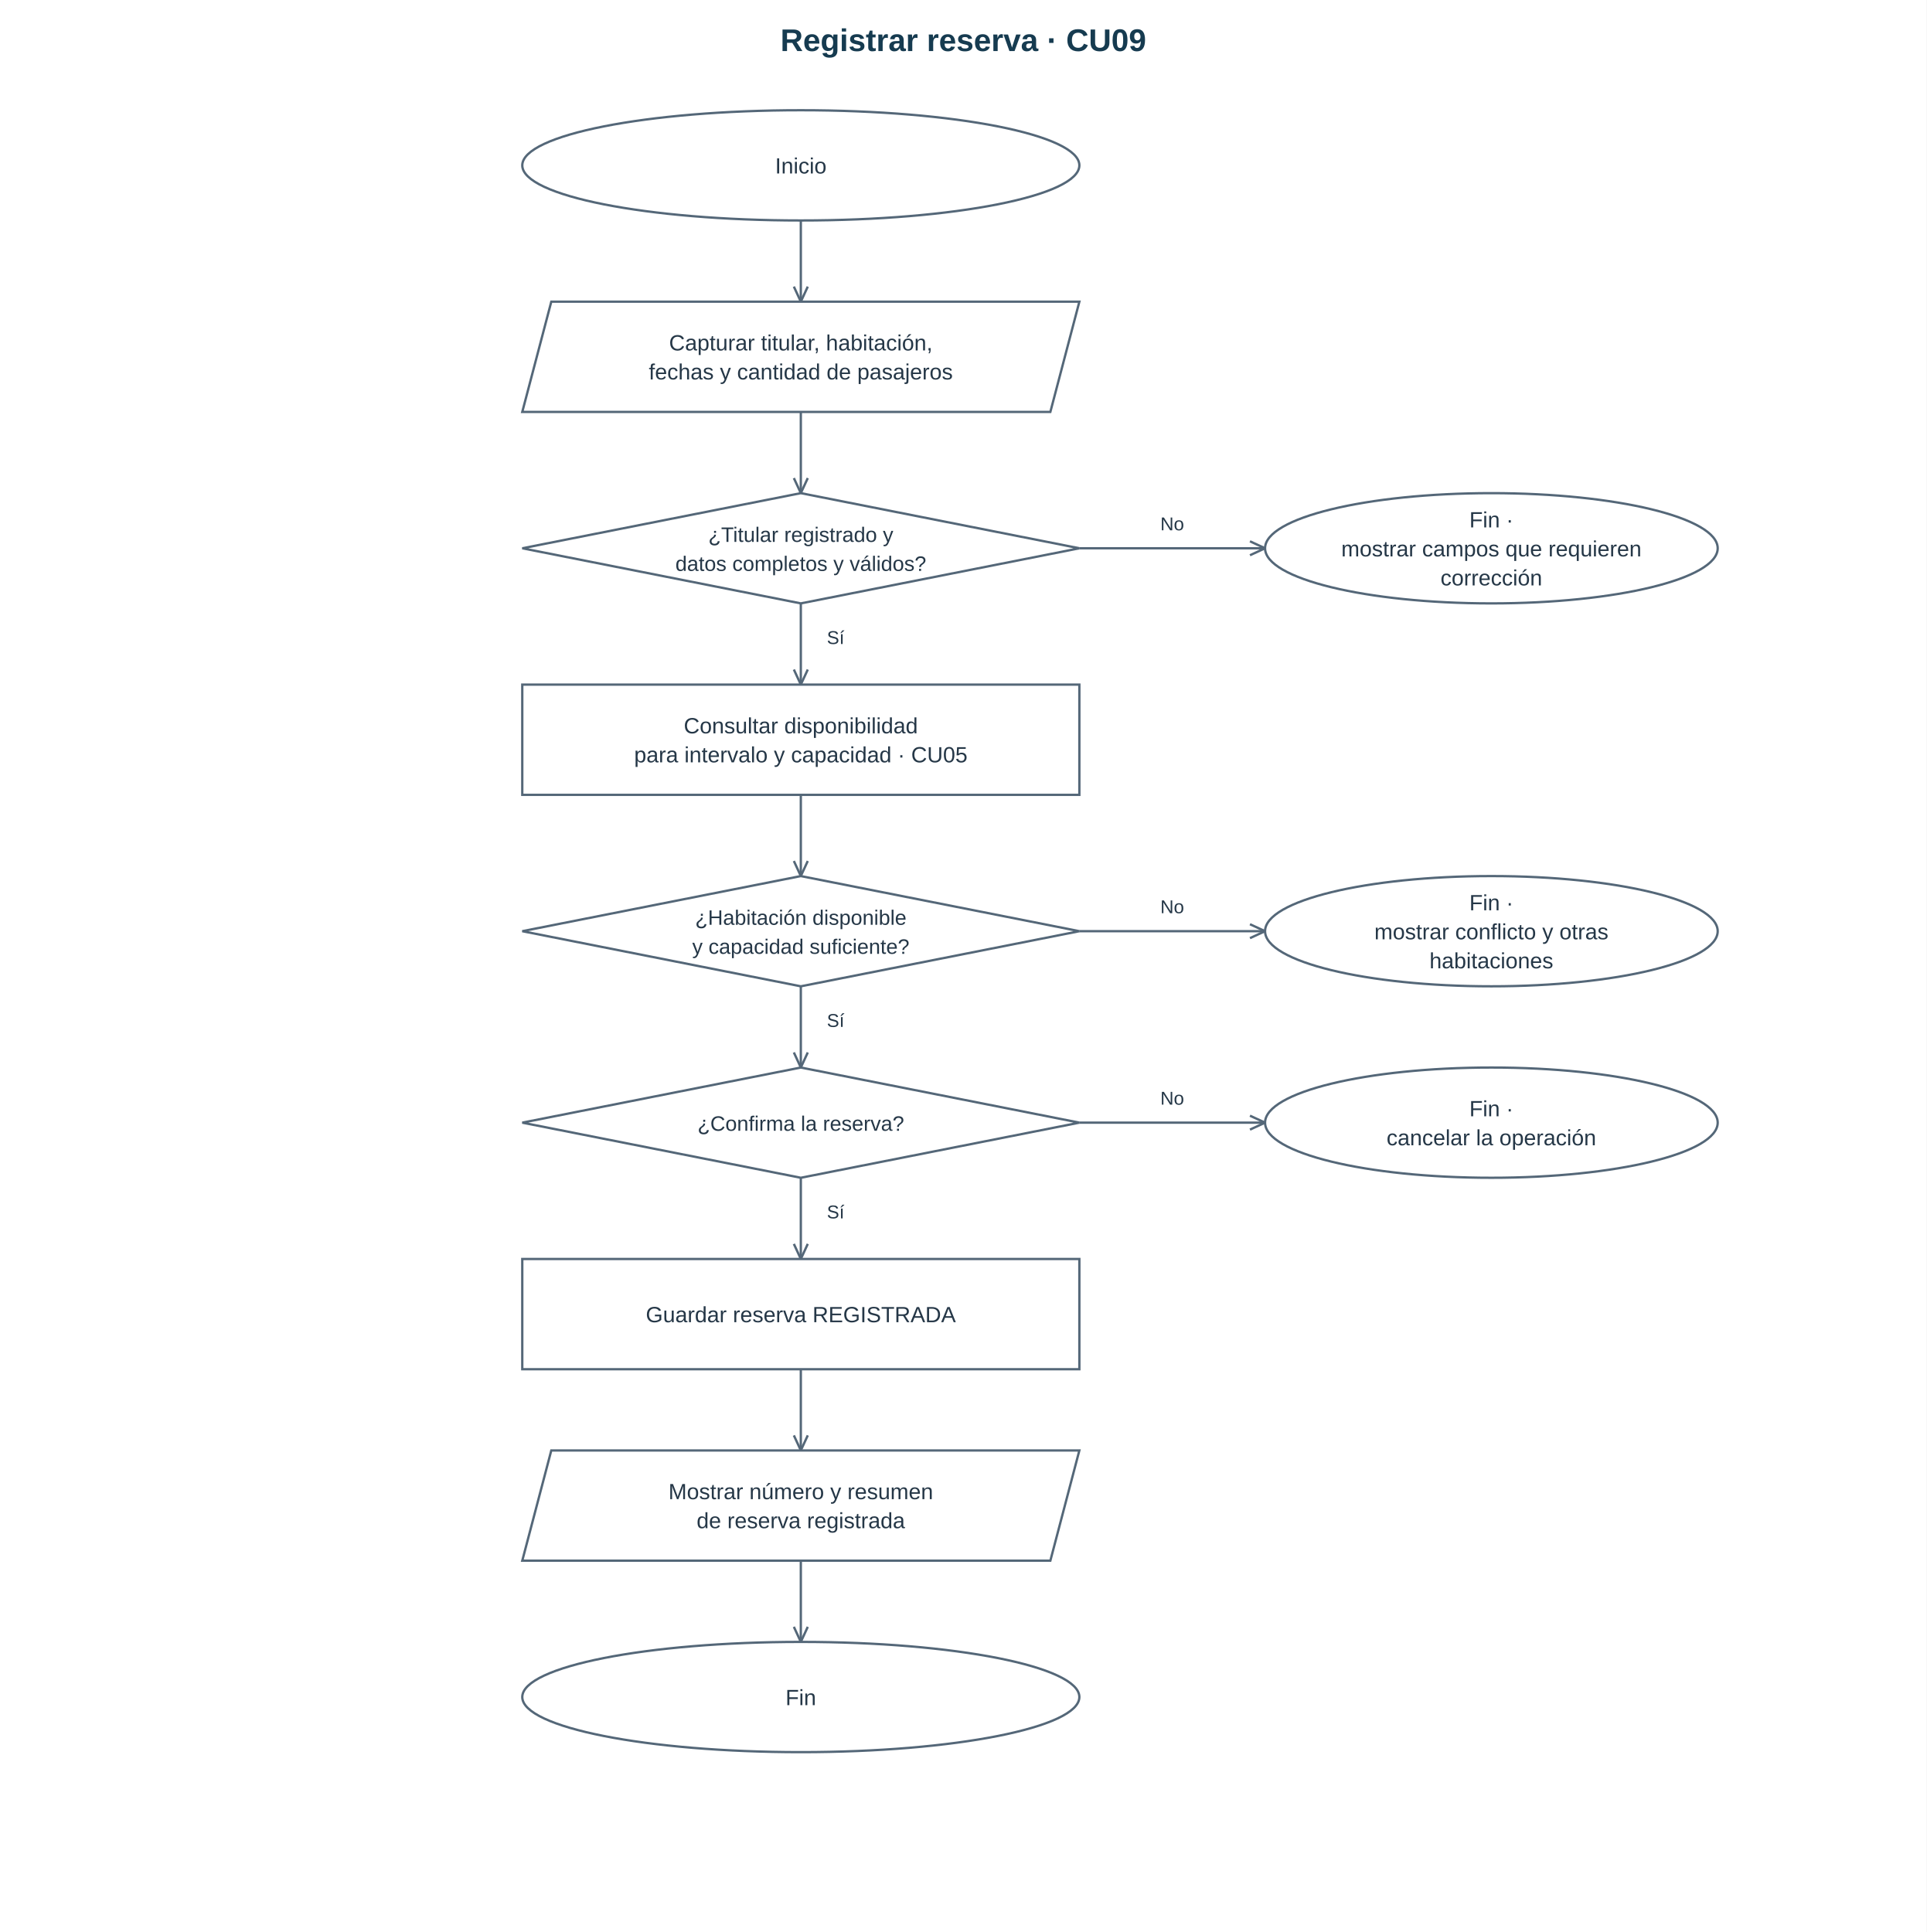
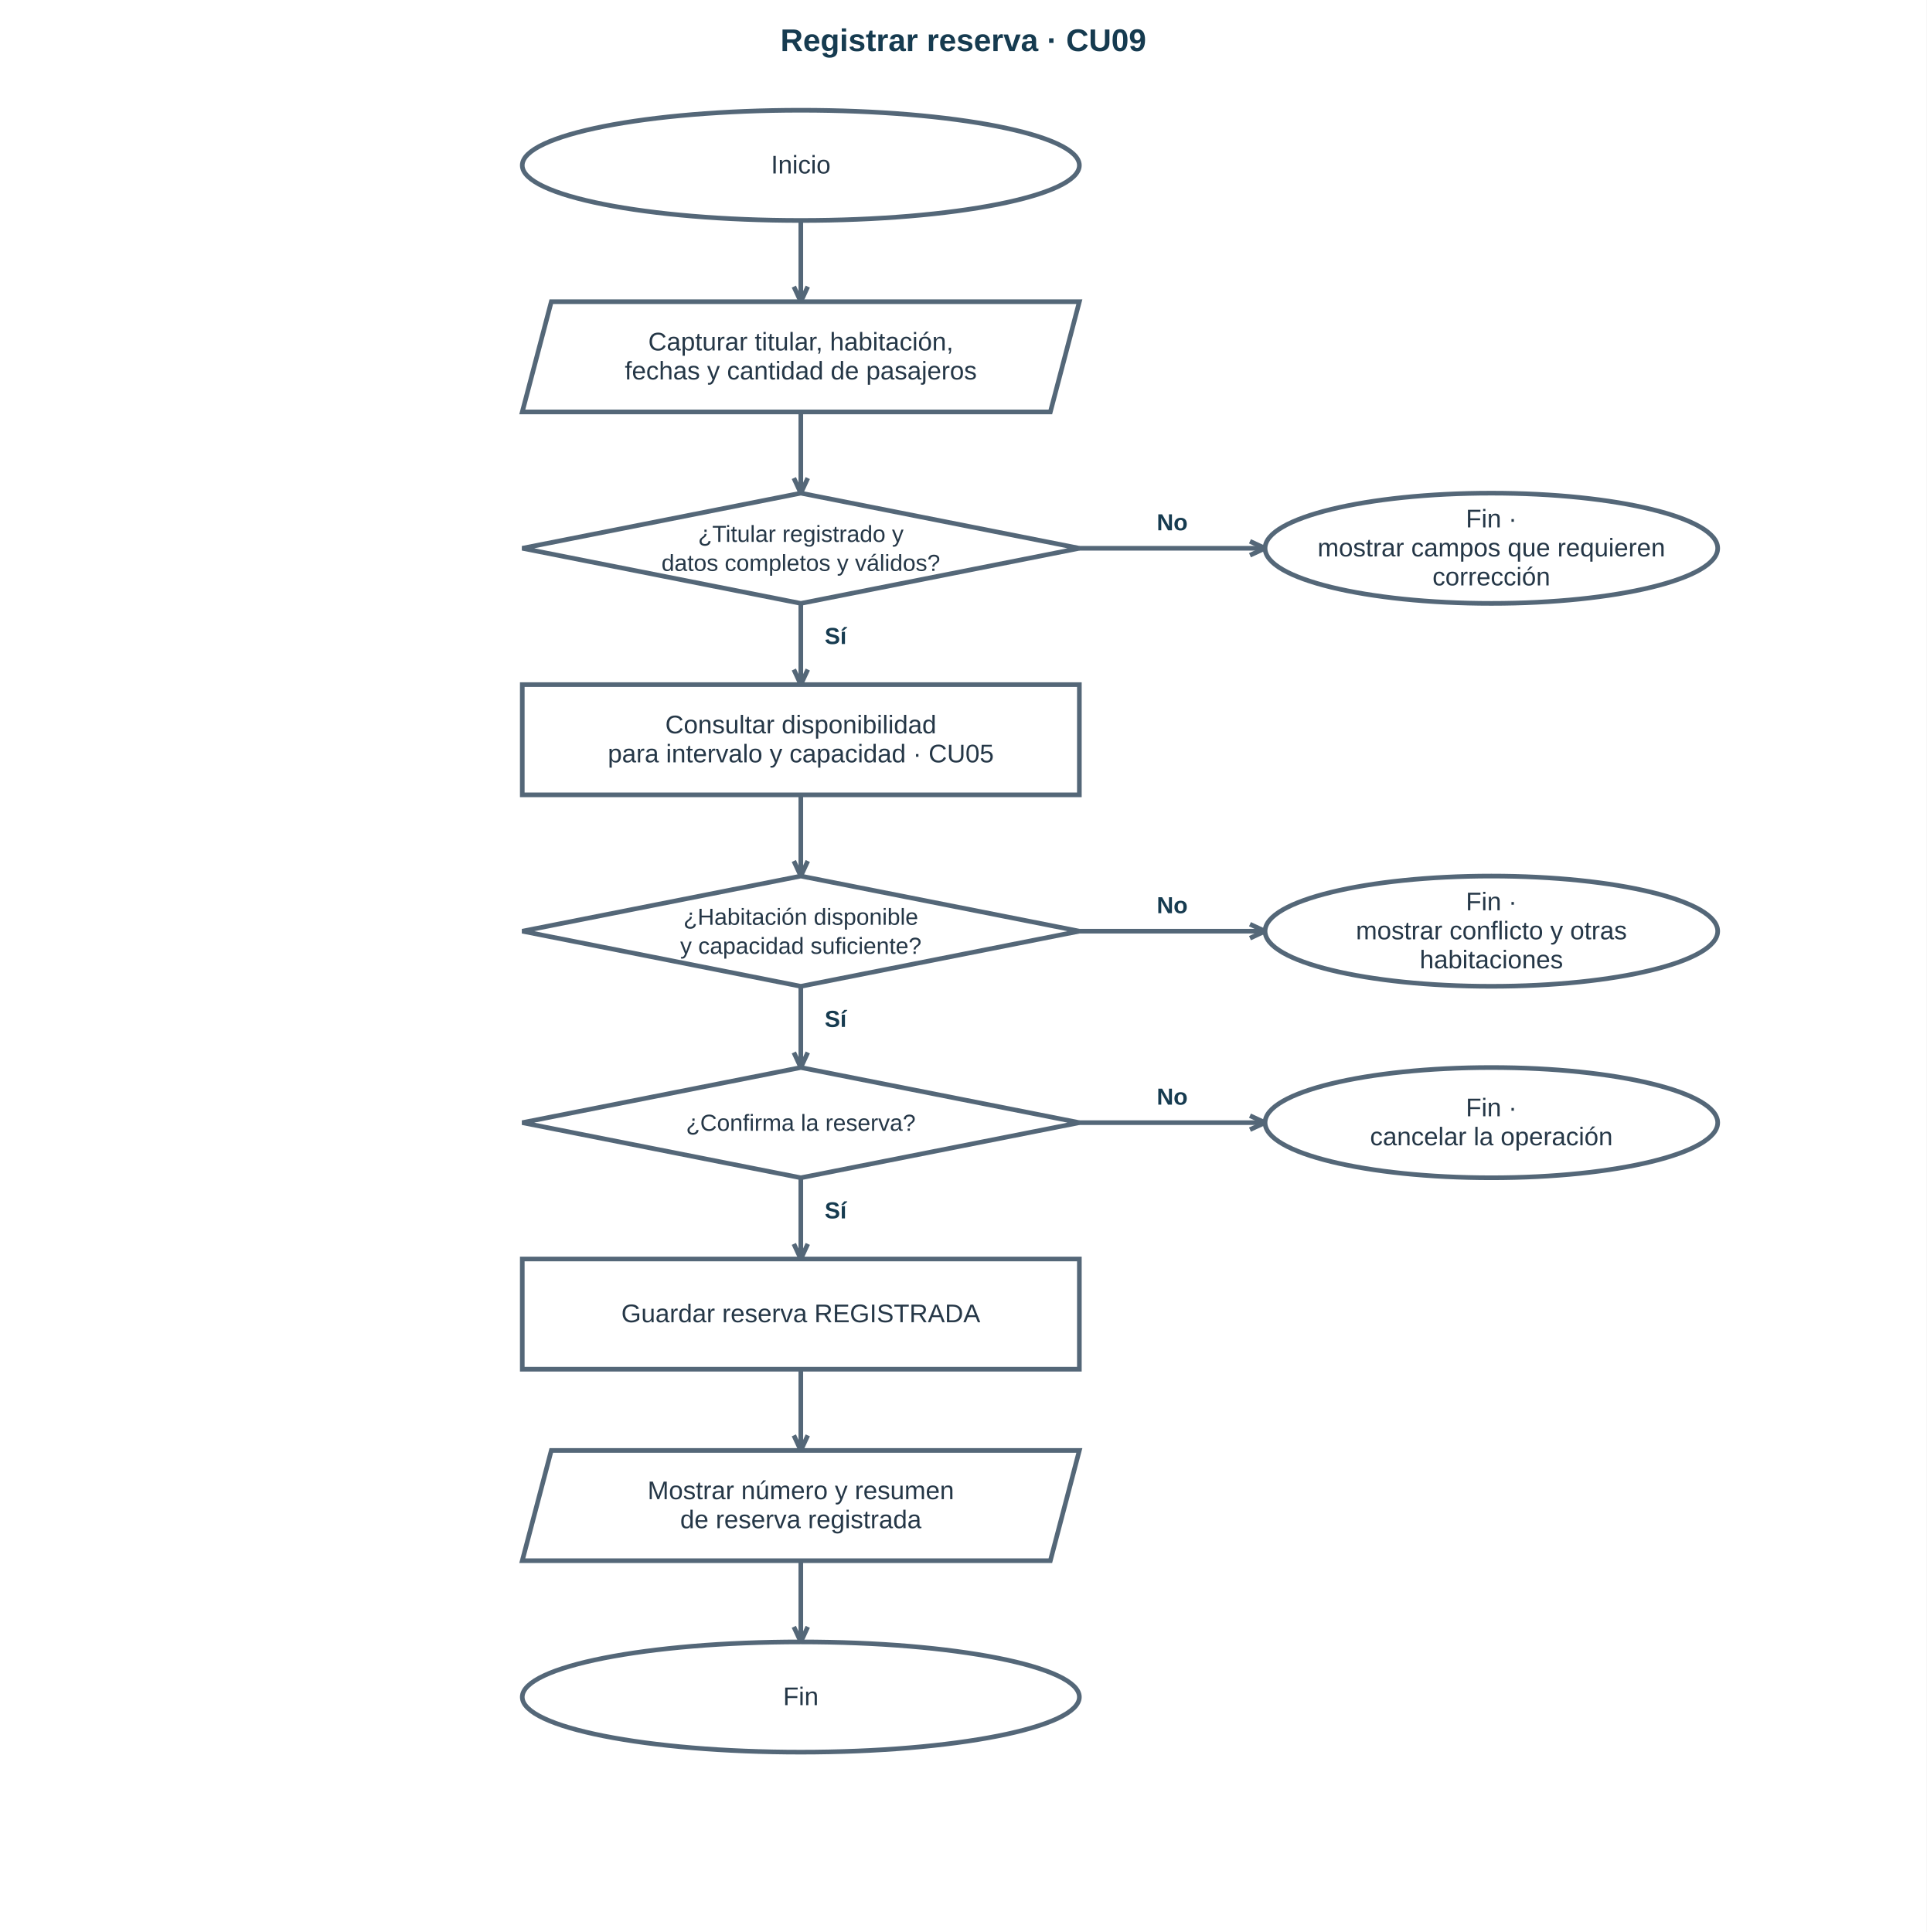
<svg xmlns="http://www.w3.org/2000/svg" width="1660" height="1665" viewBox="0 0 1660 1665">
  <rect width="100%" height="100%" fill="white" />
  <g font-family="Arial,sans-serif">
    <text x="830.0" y="44" font-size="27" text-anchor="middle" fill="#163b50" font-weight="bold">Registrar reserva · CU09</text>
-     <path d="M690.0,190 L690.0,260" fill="none" stroke="#546778" stroke-width="2" />
-     <path d="M684.0,247.0 L690.0,260 L696.0,247.0" fill="none" stroke="#546778" stroke-width="2" />
-     <path d="M690.0,355 L690.0,425" fill="none" stroke="#546778" stroke-width="2" />
-     <path d="M684.0,412.0 L690.0,425 L696.0,412.0" fill="none" stroke="#546778" stroke-width="2" />
-     <path d="M690.0,520 L690.0,590" fill="none" stroke="#546778" stroke-width="2" />
-     <path d="M684.0,577.0 L690.0,590 L696.0,577.0" fill="none" stroke="#546778" stroke-width="2" />
-     <text x="720" y="555" font-size="16" text-anchor="middle" fill="#253747" font-weight="normal">Sí</text>
-     <path d="M690.0,685 L690.0,755" fill="none" stroke="#546778" stroke-width="2" />
-     <path d="M684.0,742.0 L690.0,755 L696.0,742.0" fill="none" stroke="#546778" stroke-width="2" />
-     <path d="M690.0,850 L690.0,920" fill="none" stroke="#546778" stroke-width="2" />
-     <path d="M684.0,907.0 L690.0,920 L696.0,907.0" fill="none" stroke="#546778" stroke-width="2" />
-     <text x="720" y="885" font-size="16" text-anchor="middle" fill="#253747" font-weight="normal">Sí</text>
-     <path d="M690.0,1015 L690.0,1085" fill="none" stroke="#546778" stroke-width="2" />
-     <path d="M684.0,1072.0 L690.0,1085 L696.0,1072.0" fill="none" stroke="#546778" stroke-width="2" />
-     <text x="720" y="1050" font-size="16" text-anchor="middle" fill="#253747" font-weight="normal">Sí</text>
-     <path d="M690.0,1180 L690.0,1250" fill="none" stroke="#546778" stroke-width="2" />
-     <path d="M684.0,1237.0 L690.0,1250 L696.0,1237.0" fill="none" stroke="#546778" stroke-width="2" />
-     <path d="M690.0,1345 L690.0,1415" fill="none" stroke="#546778" stroke-width="2" />
-     <path d="M684.0,1402.0 L690.0,1415 L696.0,1402.0" fill="none" stroke="#546778" stroke-width="2" />
-     <path d="M930,472.5 L1090,472.5" fill="none" stroke="#546778" stroke-width="2" />
-     <path d="M1077.0,478.5 L1090,472.5 L1077.0,466.5" fill="none" stroke="#546778" stroke-width="2" />
-     <text x="1010" y="457" font-size="16" text-anchor="middle" fill="#253747" font-weight="normal">No</text>
-     <path d="M930,802.5 L1090,802.5" fill="none" stroke="#546778" stroke-width="2" />
-     <path d="M1077.0,808.5 L1090,802.5 L1077.0,796.5" fill="none" stroke="#546778" stroke-width="2" />
-     <text x="1010" y="787" font-size="16" text-anchor="middle" fill="#253747" font-weight="normal">No</text>
-     <path d="M930,967.5 L1090,967.5" fill="none" stroke="#546778" stroke-width="2" />
-     <path d="M1077.0,973.5 L1090,967.5 L1077.0,961.5" fill="none" stroke="#546778" stroke-width="2" />
-     <text x="1010" y="952" font-size="16" text-anchor="middle" fill="#253747" font-weight="normal">No</text>
-     <ellipse cx="690.0" cy="142.5" rx="240.0" ry="47.5" fill="#ffffff" stroke="#546778" stroke-width="2" />
-     <text x="690.0" y="149.5" font-size="19" text-anchor="middle" fill="#253747" font-weight="normal">Inicio</text>
-     <path d="M475,260 L930,260 L905,355 L450,355 Z" fill="#ffffff" stroke="#546778" stroke-width="2" />
-     <text x="690.0" y="302.0" font-size="19" text-anchor="middle" fill="#253747" font-weight="normal">Capturar titular, habitación,</text>
-     <text x="690.0" y="327.0" font-size="19" text-anchor="middle" fill="#253747" font-weight="normal">fechas y cantidad de pasajeros</text>
-     <path d="M690.0,425 L930,472.5 L690.0,520 L450,472.5 Z" fill="#ffffff" stroke="#546778" stroke-width="2" />
-     <text x="690.0" y="467.0" font-size="18" text-anchor="middle" fill="#253747" font-weight="normal">¿Titular registrado y</text>
-     <text x="690.0" y="492.0" font-size="18" text-anchor="middle" fill="#253747" font-weight="normal">datos completos y válidos?</text>
-     <path d="M450,590 L930,590 L930,685 L450,685 Z" fill="#ffffff" stroke="#546778" stroke-width="2" />
-     <text x="690.0" y="632.0" font-size="19" text-anchor="middle" fill="#253747" font-weight="normal">Consultar disponibilidad</text>
-     <text x="690.0" y="657.0" font-size="19" text-anchor="middle" fill="#253747" font-weight="normal">para intervalo y capacidad · CU05</text>
-     <path d="M690.0,755 L930,802.5 L690.0,850 L450,802.5 Z" fill="#ffffff" stroke="#546778" stroke-width="2" />
-     <text x="690.0" y="797.0" font-size="18" text-anchor="middle" fill="#253747" font-weight="normal">¿Habitación disponible</text>
-     <text x="690.0" y="822.0" font-size="18" text-anchor="middle" fill="#253747" font-weight="normal">y capacidad suficiente?</text>
-     <path d="M690.0,920 L930,967.5 L690.0,1015 L450,967.5 Z" fill="#ffffff" stroke="#546778" stroke-width="2" />
-     <text x="690.0" y="974.5" font-size="18" text-anchor="middle" fill="#253747" font-weight="normal">¿Confirma la reserva?</text>
-     <path d="M450,1085 L930,1085 L930,1180 L450,1180 Z" fill="#ffffff" stroke="#546778" stroke-width="2" />
-     <text x="690.0" y="1139.5" font-size="19" text-anchor="middle" fill="#253747" font-weight="normal">Guardar reserva REGISTRADA</text>
-     <path d="M475,1250 L930,1250 L905,1345 L450,1345 Z" fill="#ffffff" stroke="#546778" stroke-width="2" />
-     <text x="690.0" y="1292.0" font-size="19" text-anchor="middle" fill="#253747" font-weight="normal">Mostrar número y resumen</text>
-     <text x="690.0" y="1317.0" font-size="19" text-anchor="middle" fill="#253747" font-weight="normal">de reserva registrada</text>
-     <ellipse cx="690.0" cy="1462.5" rx="240.0" ry="47.5" fill="#ffffff" stroke="#546778" stroke-width="2" />
-     <text x="690.0" y="1469.5" font-size="19" text-anchor="middle" fill="#253747" font-weight="normal">Fin</text>
-     <ellipse cx="1285.0" cy="472.5" rx="195.0" ry="47.5" fill="#ffffff" stroke="#546778" stroke-width="2" />
-     <text x="1285.0" y="454.5" font-size="19" text-anchor="middle" fill="#253747" font-weight="normal">Fin ·</text>
-     <text x="1285.0" y="479.5" font-size="19" text-anchor="middle" fill="#253747" font-weight="normal">mostrar campos que requieren</text>
-     <text x="1285.0" y="504.5" font-size="19" text-anchor="middle" fill="#253747" font-weight="normal">corrección</text>
-     <ellipse cx="1285.0" cy="802.5" rx="195.0" ry="47.5" fill="#ffffff" stroke="#546778" stroke-width="2" />
-     <text x="1285.0" y="784.5" font-size="19" text-anchor="middle" fill="#253747" font-weight="normal">Fin ·</text>
-     <text x="1285.0" y="809.5" font-size="19" text-anchor="middle" fill="#253747" font-weight="normal">mostrar conflicto y otras</text>
-     <text x="1285.0" y="834.5" font-size="19" text-anchor="middle" fill="#253747" font-weight="normal">habitaciones</text>
-     <ellipse cx="1285.0" cy="967.5" rx="195.0" ry="47.5" fill="#ffffff" stroke="#546778" stroke-width="2" />
-     <text x="1285.0" y="962.0" font-size="19" text-anchor="middle" fill="#253747" font-weight="normal">Fin ·</text>
-     <text x="1285.0" y="987.0" font-size="19" text-anchor="middle" fill="#253747" font-weight="normal">cancelar la operación</text>
+     <path d="M690.0,190 L690.0,260" fill="none" stroke="#546778" stroke-width="4" />
+     <path d="M684.0,247.0 L690.0,260 L696.0,247.0" fill="none" stroke="#546778" stroke-width="4" />
+     <path d="M690.0,355 L690.0,425" fill="none" stroke="#546778" stroke-width="4" />
+     <path d="M684.0,412.0 L690.0,425 L696.0,412.0" fill="none" stroke="#546778" stroke-width="4" />
+     <path d="M690.0,520 L690.0,590" fill="none" stroke="#546778" stroke-width="4" />
+     <path d="M684.0,577.0 L690.0,590 L696.0,577.0" fill="none" stroke="#546778" stroke-width="4" />
+     <text x="720" y="555" font-size="20" text-anchor="middle" fill="#163b50" font-weight="bold">Sí</text>
+     <path d="M690.0,685 L690.0,755" fill="none" stroke="#546778" stroke-width="4" />
+     <path d="M684.0,742.0 L690.0,755 L696.0,742.0" fill="none" stroke="#546778" stroke-width="4" />
+     <path d="M690.0,850 L690.0,920" fill="none" stroke="#546778" stroke-width="4" />
+     <path d="M684.0,907.0 L690.0,920 L696.0,907.0" fill="none" stroke="#546778" stroke-width="4" />
+     <text x="720" y="885" font-size="20" text-anchor="middle" fill="#163b50" font-weight="bold">Sí</text>
+     <path d="M690.0,1015 L690.0,1085" fill="none" stroke="#546778" stroke-width="4" />
+     <path d="M684.0,1072.0 L690.0,1085 L696.0,1072.0" fill="none" stroke="#546778" stroke-width="4" />
+     <text x="720" y="1050" font-size="20" text-anchor="middle" fill="#163b50" font-weight="bold">Sí</text>
+     <path d="M690.0,1180 L690.0,1250" fill="none" stroke="#546778" stroke-width="4" />
+     <path d="M684.0,1237.0 L690.0,1250 L696.0,1237.0" fill="none" stroke="#546778" stroke-width="4" />
+     <path d="M690.0,1345 L690.0,1415" fill="none" stroke="#546778" stroke-width="4" />
+     <path d="M684.0,1402.0 L690.0,1415 L696.0,1402.0" fill="none" stroke="#546778" stroke-width="4" />
+     <path d="M930,472.5 L1090,472.5" fill="none" stroke="#546778" stroke-width="4" />
+     <path d="M1077.0,478.5 L1090,472.5 L1077.0,466.5" fill="none" stroke="#546778" stroke-width="4" />
+     <text x="1010" y="457" font-size="20" text-anchor="middle" fill="#163b50" font-weight="bold">No</text>
+     <path d="M930,802.5 L1090,802.5" fill="none" stroke="#546778" stroke-width="4" />
+     <path d="M1077.0,808.5 L1090,802.5 L1077.0,796.5" fill="none" stroke="#546778" stroke-width="4" />
+     <text x="1010" y="787" font-size="20" text-anchor="middle" fill="#163b50" font-weight="bold">No</text>
+     <path d="M930,967.5 L1090,967.5" fill="none" stroke="#546778" stroke-width="4" />
+     <path d="M1077.0,973.5 L1090,967.5 L1077.0,961.5" fill="none" stroke="#546778" stroke-width="4" />
+     <text x="1010" y="952" font-size="20" text-anchor="middle" fill="#163b50" font-weight="bold">No</text>
+     <ellipse cx="690.0" cy="142.5" rx="240.0" ry="47.5" fill="#ffffff" stroke="#546778" stroke-width="4" />
+     <text x="690.0" y="149.5" font-size="22" text-anchor="middle" fill="#253747" font-weight="normal">Inicio</text>
+     <path d="M475,260 L930,260 L905,355 L450,355 Z" fill="#ffffff" stroke="#546778" stroke-width="4" />
+     <text x="690.0" y="302.0" font-size="22" text-anchor="middle" fill="#253747" font-weight="normal">Capturar titular, habitación,</text>
+     <text x="690.0" y="327.0" font-size="22" text-anchor="middle" fill="#253747" font-weight="normal">fechas y cantidad de pasajeros</text>
+     <path d="M690.0,425 L930,472.5 L690.0,520 L450,472.5 Z" fill="#ffffff" stroke="#546778" stroke-width="4" />
+     <text x="690.0" y="467.0" font-size="20" text-anchor="middle" fill="#253747" font-weight="normal">¿Titular registrado y</text>
+     <text x="690.0" y="492.0" font-size="20" text-anchor="middle" fill="#253747" font-weight="normal">datos completos y válidos?</text>
+     <path d="M450,590 L930,590 L930,685 L450,685 Z" fill="#ffffff" stroke="#546778" stroke-width="4" />
+     <text x="690.0" y="632.0" font-size="22" text-anchor="middle" fill="#253747" font-weight="normal">Consultar disponibilidad</text>
+     <text x="690.0" y="657.0" font-size="22" text-anchor="middle" fill="#253747" font-weight="normal">para intervalo y capacidad · CU05</text>
+     <path d="M690.0,755 L930,802.5 L690.0,850 L450,802.5 Z" fill="#ffffff" stroke="#546778" stroke-width="4" />
+     <text x="690.0" y="797.0" font-size="20" text-anchor="middle" fill="#253747" font-weight="normal">¿Habitación disponible</text>
+     <text x="690.0" y="822.0" font-size="20" text-anchor="middle" fill="#253747" font-weight="normal">y capacidad suficiente?</text>
+     <path d="M690.0,920 L930,967.5 L690.0,1015 L450,967.5 Z" fill="#ffffff" stroke="#546778" stroke-width="4" />
+     <text x="690.0" y="974.5" font-size="20" text-anchor="middle" fill="#253747" font-weight="normal">¿Confirma la reserva?</text>
+     <path d="M450,1085 L930,1085 L930,1180 L450,1180 Z" fill="#ffffff" stroke="#546778" stroke-width="4" />
+     <text x="690.0" y="1139.5" font-size="22" text-anchor="middle" fill="#253747" font-weight="normal">Guardar reserva REGISTRADA</text>
+     <path d="M475,1250 L930,1250 L905,1345 L450,1345 Z" fill="#ffffff" stroke="#546778" stroke-width="4" />
+     <text x="690.0" y="1292.0" font-size="22" text-anchor="middle" fill="#253747" font-weight="normal">Mostrar número y resumen</text>
+     <text x="690.0" y="1317.0" font-size="22" text-anchor="middle" fill="#253747" font-weight="normal">de reserva registrada</text>
+     <ellipse cx="690.0" cy="1462.5" rx="240.0" ry="47.5" fill="#ffffff" stroke="#546778" stroke-width="4" />
+     <text x="690.0" y="1469.5" font-size="22" text-anchor="middle" fill="#253747" font-weight="normal">Fin</text>
+     <ellipse cx="1285.0" cy="472.5" rx="195.0" ry="47.5" fill="#ffffff" stroke="#546778" stroke-width="4" />
+     <text x="1285.0" y="454.5" font-size="22" text-anchor="middle" fill="#253747" font-weight="normal">Fin ·</text>
+     <text x="1285.0" y="479.5" font-size="22" text-anchor="middle" fill="#253747" font-weight="normal">mostrar campos que requieren</text>
+     <text x="1285.0" y="504.5" font-size="22" text-anchor="middle" fill="#253747" font-weight="normal">corrección</text>
+     <ellipse cx="1285.0" cy="802.5" rx="195.0" ry="47.5" fill="#ffffff" stroke="#546778" stroke-width="4" />
+     <text x="1285.0" y="784.5" font-size="22" text-anchor="middle" fill="#253747" font-weight="normal">Fin ·</text>
+     <text x="1285.0" y="809.5" font-size="22" text-anchor="middle" fill="#253747" font-weight="normal">mostrar conflicto y otras</text>
+     <text x="1285.0" y="834.5" font-size="22" text-anchor="middle" fill="#253747" font-weight="normal">habitaciones</text>
+     <ellipse cx="1285.0" cy="967.5" rx="195.0" ry="47.5" fill="#ffffff" stroke="#546778" stroke-width="4" />
+     <text x="1285.0" y="962.0" font-size="22" text-anchor="middle" fill="#253747" font-weight="normal">Fin ·</text>
+     <text x="1285.0" y="987.0" font-size="22" text-anchor="middle" fill="#253747" font-weight="normal">cancelar la operación</text>
  </g>
</svg>
